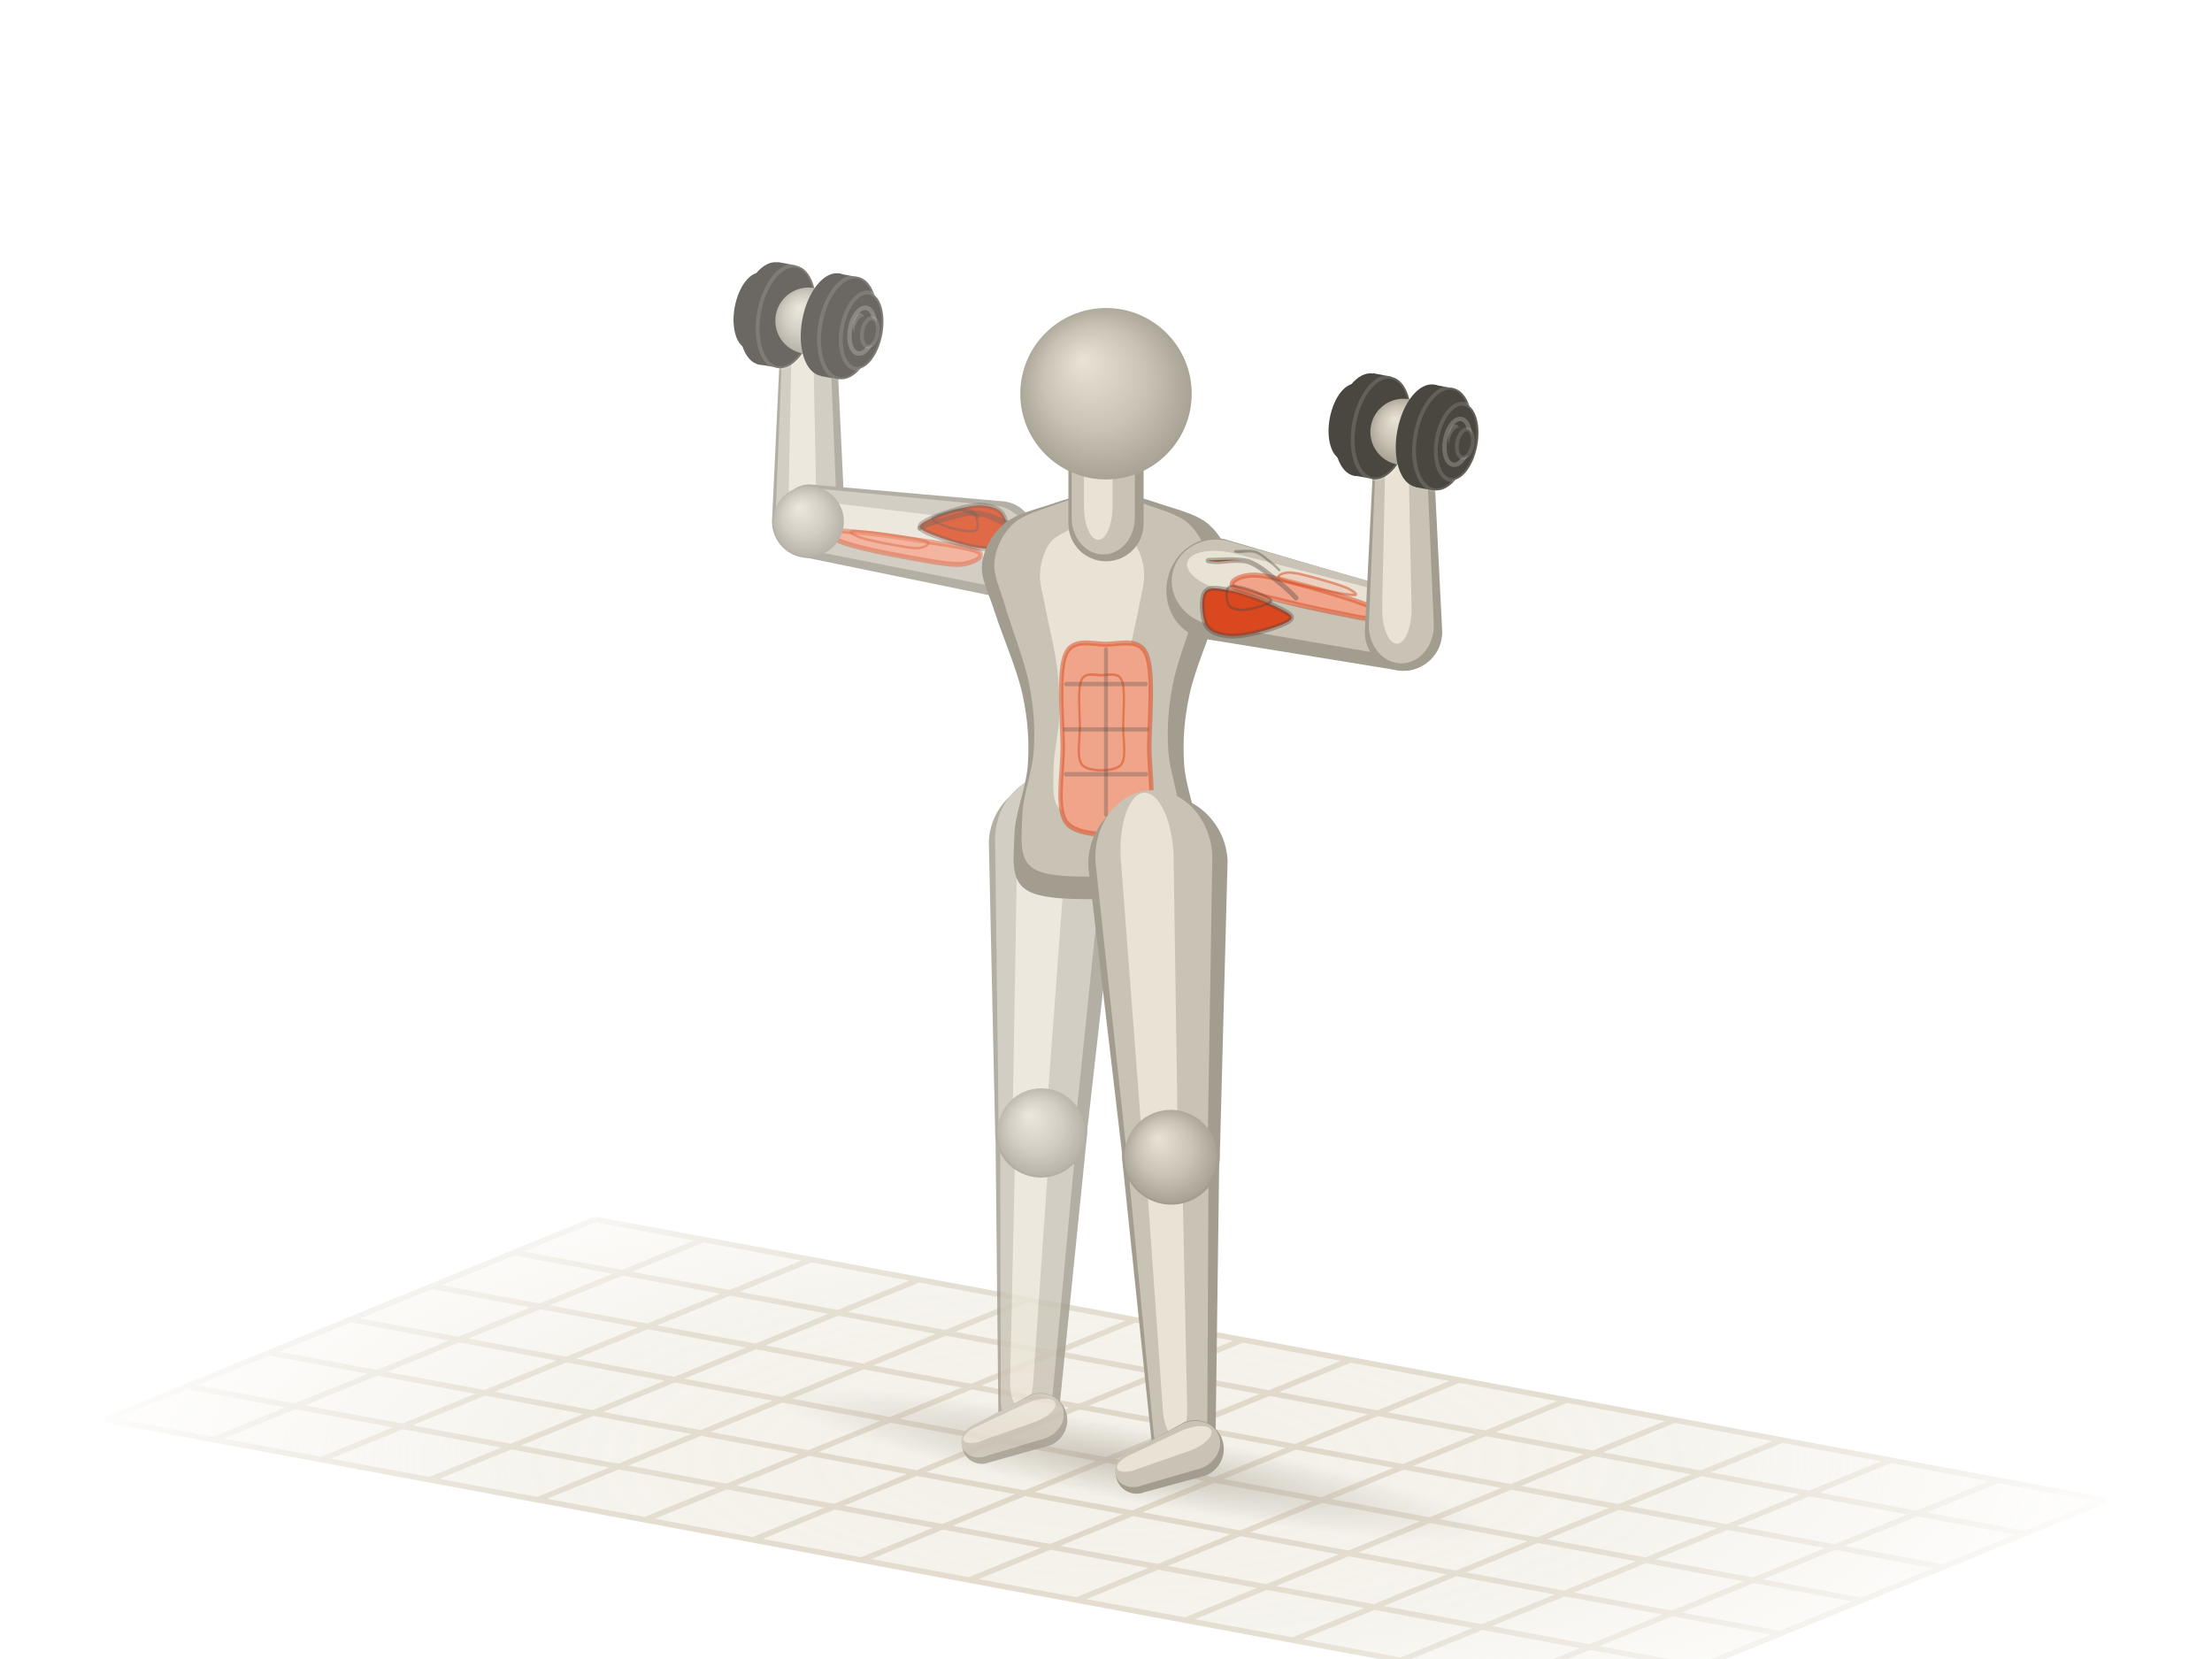
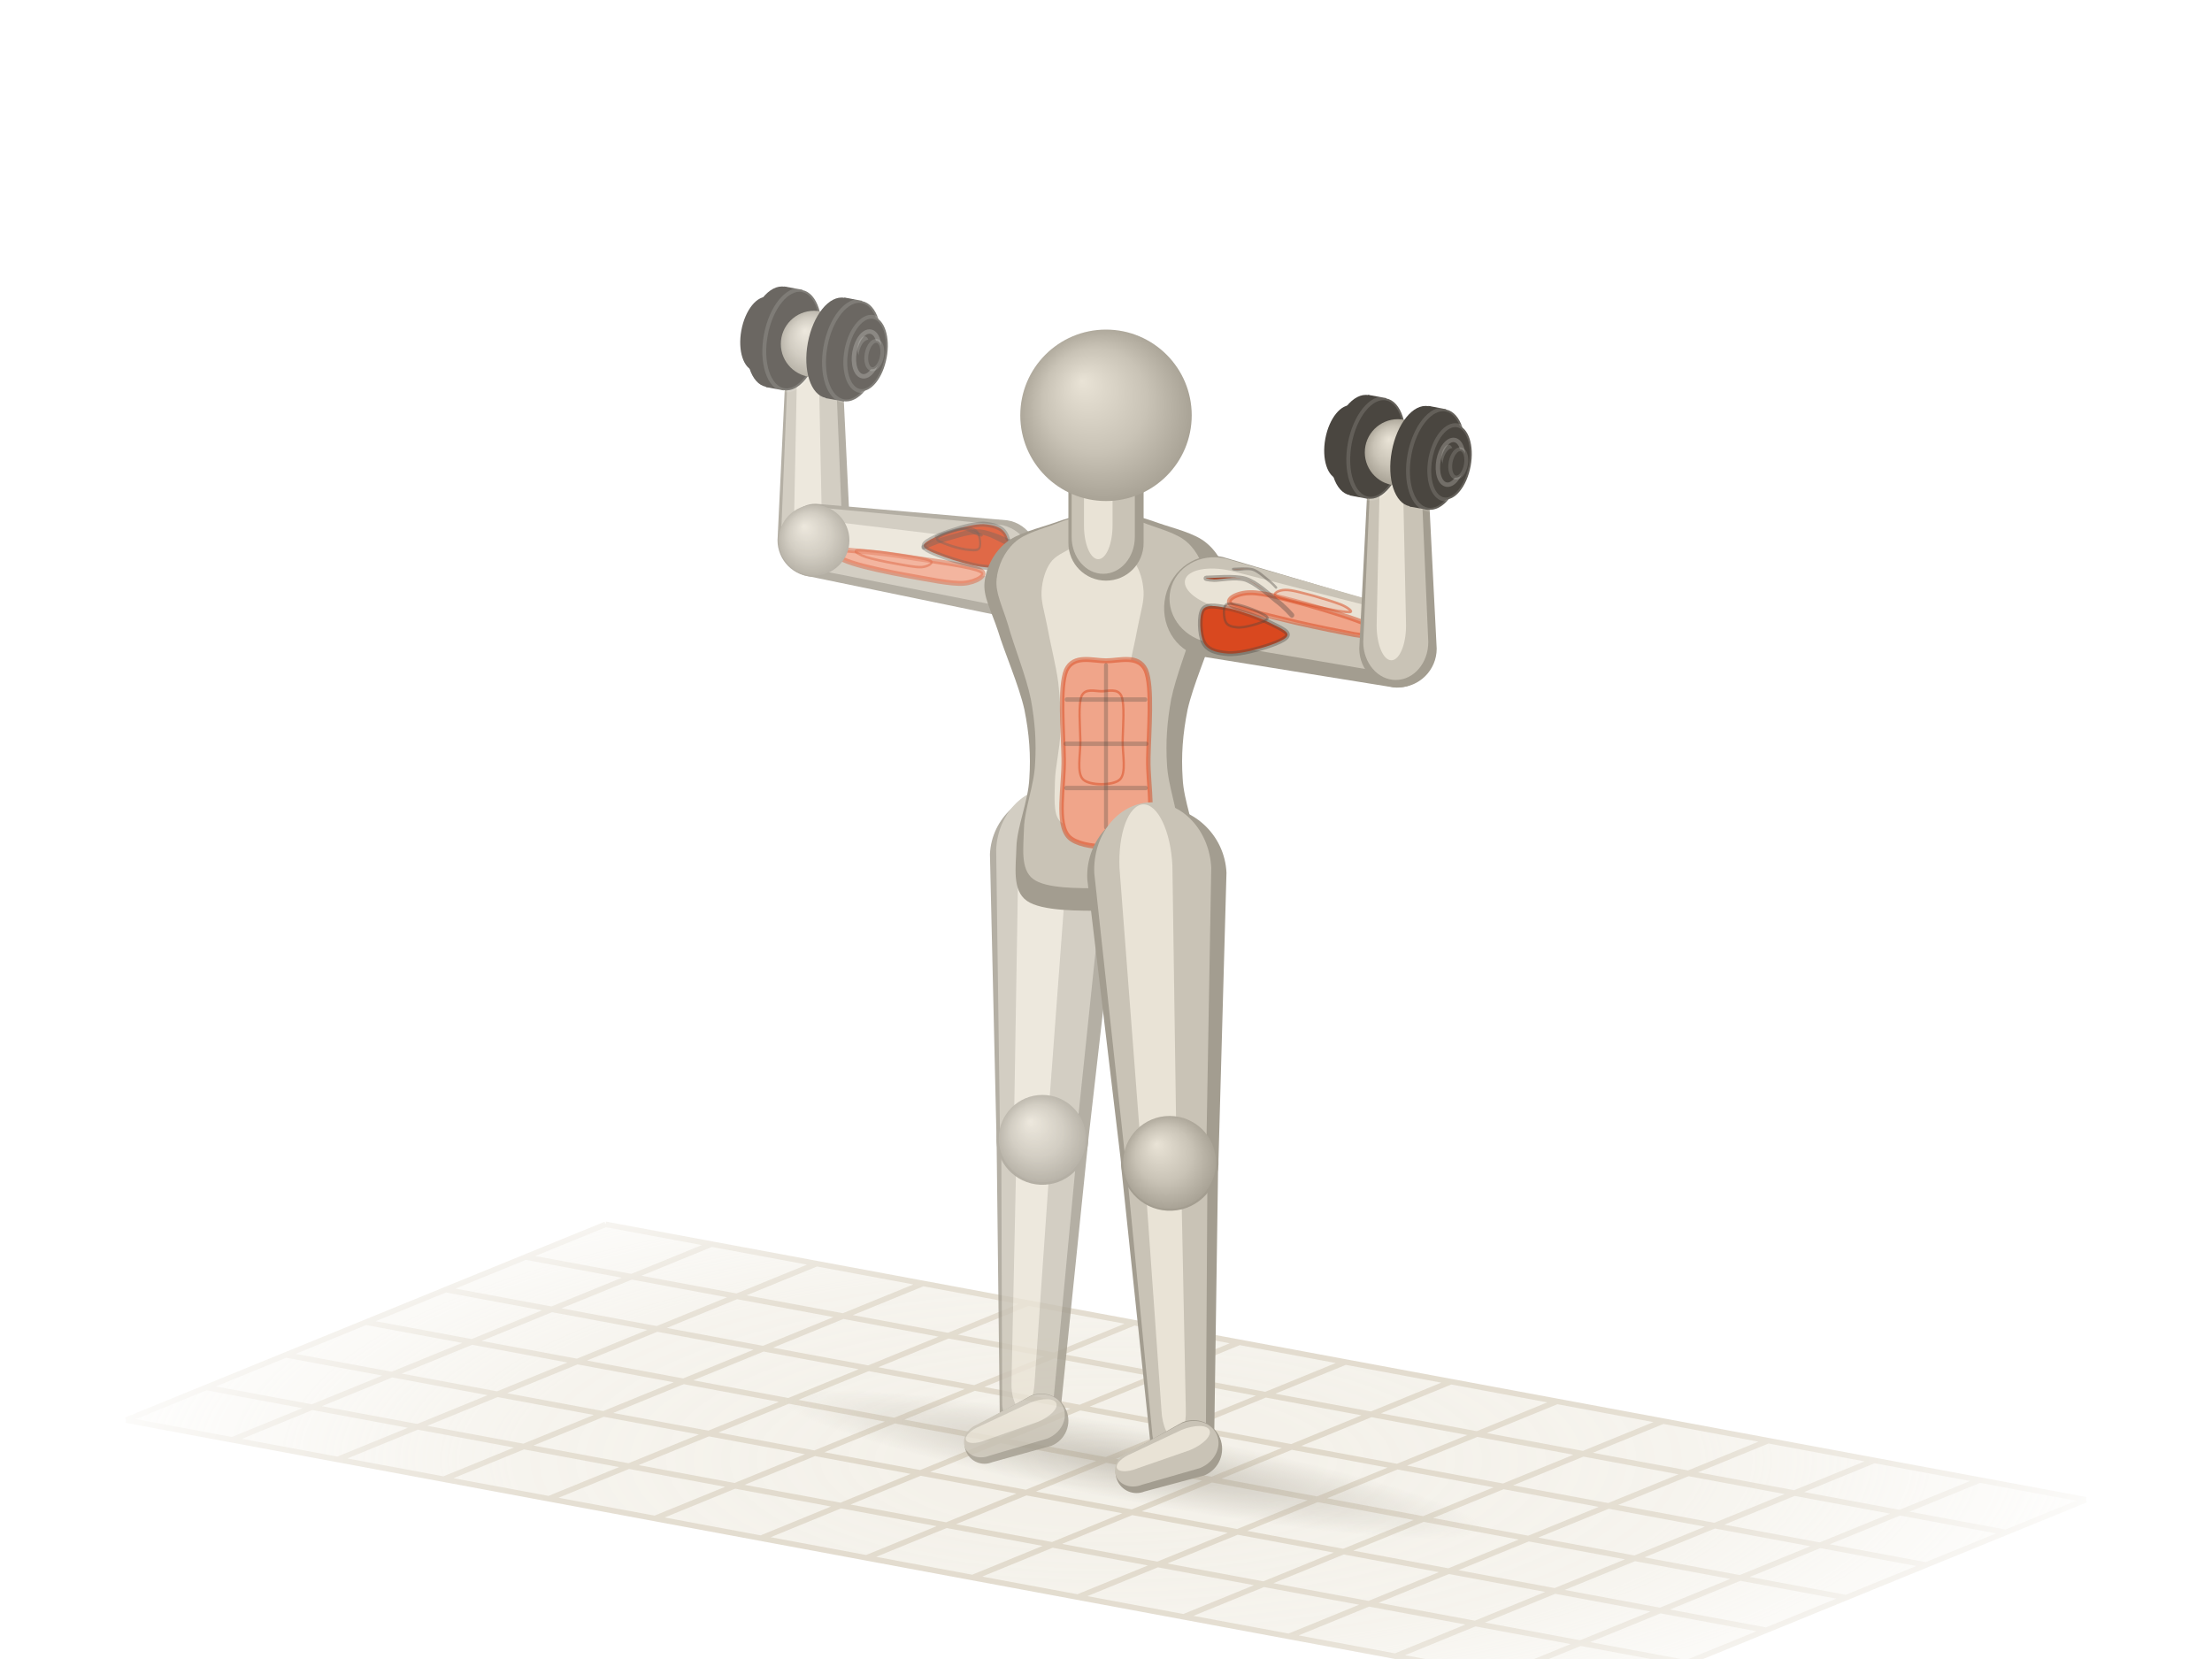
<svg xmlns="http://www.w3.org/2000/svg" viewBox="0 0 400 300">
  <defs>
    <radialGradient id="ak-sph" cx=".5" cy=".5" r=".55" fx=".36" fy=".3">
      <stop offset="0" stop-color="#e9e3d6" />
      <stop offset=".55" stop-color="#c9c3b6" />
      <stop offset="1" stop-color="#a39d90" />
    </radialGradient>
-     <path id="aks0" d="M-8.1 0C-8.1 5.4 -8.3 13.2 -6.3 16.2C-4.4 19.3 -0.2 18.5 3.6 18.4C7.4 18.3 12.1 16 16.3 15.7C20.5 15.4 24.4 15.7 29 16.8C33.5 17.9 39.5 20.8 43.4 22.2C47.4 23.6 49.8 25.2 52.5 24.9C55.2 24.6 57.9 22.9 59.7 20.6C61.6 18.2 62.5 13.7 63.4 10.8C64.3 7.9 64.9 5.6 65.2 3.2C65.5 0.9 65.5 -0.9 65.2 -3.2C64.9 -5.6 64.3 -7.9 63.4 -10.8C62.5 -13.7 61.6 -18.2 59.7 -20.6C57.9 -22.9 55.2 -24.6 52.5 -24.9C49.8 -25.2 47.4 -23.6 43.4 -22.2C39.5 -20.8 33.5 -17.9 29 -16.8C24.4 -15.7 20.5 -15.4 16.3 -15.7C12.1 -16 7.4 -18.3 3.6 -18.4C-0.2 -18.5 -4.4 -19.3 -6.3 -16.2C-8.3 -13.2 -8.1 -5.4 -8.1 0Z" />
-     <path id="aks2" d="M0 8.6L41.4 6.6A6.6 6.6 0 0 0 41.4 -6.6L0 -8.6A8.6 8.6 0 0 0 0 8.6Z" />
-     <path id="aks6" d="M0 6.6L36.2 4.9A4.9 4.9 0 0 0 36.2 -4.9L0 -6.6A6.6 6.6 0 0 0 0 6.6Z" />
-     <path id="aks7" d="M0 11.8L52 8.3A8.3 8.3 0 0 0 52 -8.3L0 -11.8A11.8 11.8 0 0 0 0 11.8Z" />
-     <path id="aks8" d="M0 8.3L50.2 5.5A5.5 5.5 0 0 0 50.2 -5.5L0 -8.3A8.3 8.3 0 0 0 0 8.3Z" />
-     <path id="aks9" d="M0 4.9L11.4 3.6A3.6 3.6 0 0 0 11.4 -3.6L0 -4.9A4.9 4.9 0 0 0 0 4.9Z" />
-     <path id="aks10" d="M0 9.2L38 7A7 7 0 0 0 38 -7L0 -9.2A9.2 9.2 0 0 0 0 9.2Z" />
-     <path id="aks14" d="M0 7L36.2 5.2A5.2 5.2 0 0 0 36.2 -5.2L0 -7A7 7 0 0 0 0 7Z" />
-     <path id="aks15" d="M0 12.6L52.9 8.8A8.8 8.8 0 0 0 52.9 -8.8L0 -12.6A12.6 12.6 0 0 0 0 12.6Z" />
-     <path id="aks16" d="M0 8.8L51.1 5.8A5.8 5.8 0 0 0 51.1 -5.8L0 -8.8A8.8 8.8 0 0 0 0 8.8Z" />
-     <path id="aks17" d="M0 5.2L11.4 3.8A3.8 3.8 0 0 0 11.4 -3.8L0 -5.2A5.2 5.2 0 0 0 0 5.2Z" />
-     <path id="aks18" d="M0 6.8L10.9 6.8A6.8 6.8 0 0 0 10.9 -6.8L0 -6.8A6.8 6.8 0 0 0 0 6.8Z" />
+     <path id="aks0" d="M-8 0C-8 5.3 -8.1 12.9 -6.2 15.9C-4.3 18.9 -0.1 18.1 3.5 18C7.2 17.9 11.8 15.6 16 15.4C20.1 15.1 23.9 15.4 28.4 16.4C32.8 17.5 38.7 20.4 42.6 21.7C46.4 23.1 48.8 24.7 51.4 24.4C54.1 24.1 56.8 22.5 58.5 20.2C60.3 17.9 61.2 13.4 62.1 10.6C63 7.8 63.6 5.5 63.9 3.2C64.1 0.9 64.1 -0.9 63.9 -3.2C63.6 -5.5 63 -7.8 62.1 -10.6C61.2 -13.4 60.3 -17.9 58.5 -20.2C56.8 -22.5 54.1 -24.1 51.4 -24.4C48.8 -24.7 46.4 -23.1 42.6 -21.7C38.7 -20.4 32.8 -17.5 28.4 -16.4C23.9 -15.4 20.1 -15.1 16 -15.4C11.8 -15.6 7.2 -17.9 3.5 -18C-0.1 -18.1 -4.3 -18.9 -6.2 -15.9C-8.1 -12.9 -8 -5.3 -8 0Z" />
+     <path id="aks2" d="M0 8.6L40.6 6.6A6.6 6.6 0 0 0 40.6 -6.6L0 -8.6A8.6 8.6 0 0 0 0 8.6Z" />
+     <path id="aks6" d="M0 6.6L35.5 4.9A4.9 4.9 0 0 0 35.5 -4.9L0 -6.6A6.6 6.6 0 0 0 0 6.6Z" />
+     <path id="aks7" d="M0 11.8L51 8.3A8.3 8.3 0 0 0 51 -8.3L0 -11.8A11.8 11.8 0 0 0 0 11.8Z" />
+     <path id="aks8" d="M0 8.3L49.2 5.5A5.5 5.5 0 0 0 49.2 -5.5L0 -8.3A8.3 8.3 0 0 0 0 8.3Z" />
+     <path id="aks9" d="M0 4.9L11.1 3.6A3.6 3.6 0 0 0 11.1 -3.6L0 -4.9A4.9 4.9 0 0 0 0 4.9Z" />
+     <path id="aks10" d="M0 9.2L37.2 7A7 7 0 0 0 37.2 -7L0 -9.2A9.2 9.2 0 0 0 0 9.2Z" />
+     <path id="aks14" d="M0 7L35.5 5.2A5.2 5.2 0 0 0 35.5 -5.2L0 -7A7 7 0 0 0 0 7Z" />
+     <path id="aks15" d="M0 12.6L51.8 8.8A8.8 8.8 0 0 0 51.8 -8.8L0 -12.6A12.6 12.6 0 0 0 0 12.6Z" />
+     <path id="aks16" d="M0 8.8L50.1 5.8A5.8 5.8 0 0 0 50.1 -5.8L0 -8.8A8.8 8.8 0 0 0 0 8.8Z" />
+     <path id="aks17" d="M0 5.2L11.1 3.8A3.8 3.8 0 0 0 11.1 -3.8L0 -5.2A5.2 5.2 0 0 0 0 5.2Z" />
+     <path id="aks18" d="M0 6.8L10.6 6.8A6.8 6.8 0 0 0 10.6 -6.8L0 -6.8A6.8 6.8 0 0 0 0 6.8Z" />
    <g id="akdb19">
-       <ellipse cx="-11.1" cy="-2.1" rx="2.6" ry="1.4" transform="rotate(-79.5 -11.1 -2.1)" fill="#4a4640" />
-       <path d="M-10.6 -4.7L-9.2 -4.4L-10.2 0.8L-11.6 0.5Z" fill="#4a4640" />
-       <ellipse cx="-9.7" cy="-1.8" rx="2.6" ry="1.4" transform="rotate(-79.5 -9.7 -1.8)" fill="#4a4640" stroke="#fffdf8" stroke-opacity=".14" stroke-width=".7" />
-       <ellipse cx="-9.7" cy="-1.8" rx="7" ry="3.7" transform="rotate(-79.5 -9.7 -1.8)" fill="#4a4640" />
-       <path d="M-8.4 -8.7L-5.9 -8.2L-8.5 5.5L-11 5.1Z" fill="#4a4640" />
-       <ellipse cx="-7.2" cy="-1.3" rx="7" ry="3.7" transform="rotate(-79.5 -7.2 -1.3)" fill="#4a4640" stroke="#fffdf8" stroke-opacity=".14" stroke-width=".7" />
-       <ellipse cx="-7.2" cy="-1.3" rx="4.2" ry="2.2" transform="rotate(-79.5 -7.2 -1.3)" fill="none" stroke="#fffdf8" stroke-opacity=".22" stroke-width=".8" />
-       <ellipse cx="-7.8" cy="-2.6" rx="2" ry="1" transform="rotate(-79.5 -7.8 -2.6)" fill="#fffdf8" fill-opacity=".16" />
-       <ellipse cx="-7.2" cy="-1.3" rx="9.4" ry="5.1" transform="rotate(-79.5 -7.2 -1.3)" fill="#4a4640" />
-       <path d="M-5.5 -10.6L-2.2 -10L-5.6 8.5L-8.9 7.9Z" fill="#4a4640" />
-       <ellipse cx="-3.9" cy="-0.7" rx="9.4" ry="5.1" transform="rotate(-79.5 -3.9 -0.7)" fill="#4a4640" stroke="#fffdf8" stroke-opacity=".14" stroke-width=".7" />
-       <path d="M-5.1 1.3L4.3 3A2.2 2.2 0 0 0 5.1 -1.3L-4.3 -3A2.2 2.2 0 0 0 -5.1 1.3Z" fill="#4a4640" />
-       <path d="M-5.2 -0.8L4.2 0.9A0.8 0.8 0 0 0 4.5 -0.6L-4.9 -2.3A0.8 0.8 0 0 0 -5.2 -0.8Z" fill="#fffdf8" fill-opacity=".22" />
+       <ellipse cx="-10.9" cy="-2" rx="2.6" ry="1.4" transform="rotate(-79.5 -10.9 -2)" fill="#4a4640" />
+       <path d="M-10.4 -4.6L-9 -4.3L-10 0.8L-11.3 0.5Z" fill="#4a4640" />
+       <ellipse cx="-9.5" cy="-1.8" rx="2.6" ry="1.4" transform="rotate(-79.5 -9.5 -1.8)" fill="#4a4640" stroke="#fffdf8" stroke-opacity=".14" stroke-width=".7" />
+       <ellipse cx="-9.5" cy="-1.8" rx="6.8" ry="3.7" transform="rotate(-79.5 -9.5 -1.8)" fill="#4a4640" />
+       <path d="M-8.2 -8.5L-5.8 -8L-8.3 5.4L-10.7 4.9Z" fill="#4a4640" />
+       <ellipse cx="-7" cy="-1.3" rx="6.8" ry="3.7" transform="rotate(-79.5 -7 -1.3)" fill="#4a4640" stroke="#fffdf8" stroke-opacity=".14" stroke-width=".7" />
+       <ellipse cx="-7" cy="-1.3" rx="4.1" ry="2.2" transform="rotate(-79.5 -7 -1.3)" fill="none" stroke="#fffdf8" stroke-opacity=".22" stroke-width=".8" />
+       <ellipse cx="-7.7" cy="-2.5" rx="1.9" ry="1" transform="rotate(-79.5 -7.7 -2.5)" fill="#fffdf8" fill-opacity=".16" />
+       <ellipse cx="-7" cy="-1.3" rx="9.2" ry="5" transform="rotate(-79.5 -7 -1.3)" fill="#4a4640" />
+       <path d="M-5.4 -10.4L-2.1 -9.8L-5.5 8.4L-8.7 7.8Z" fill="#4a4640" />
+       <ellipse cx="-3.8" cy="-0.7" rx="9.2" ry="5" transform="rotate(-79.5 -3.8 -0.7)" fill="#4a4640" stroke="#fffdf8" stroke-opacity=".14" stroke-width=".7" />
+       <path d="M-5 1.3L4.2 3A2.2 2.2 0 0 0 5 -1.3L-4.2 -3A2.2 2.2 0 0 0 -5 1.3Z" fill="#4a4640" />
+       <path d="M-5.1 -0.8L4.1 0.9A0.8 0.8 0 0 0 4.4 -0.6L-4.8 -2.3A0.8 0.8 0 0 0 -5.1 -0.8Z" fill="#fffdf8" fill-opacity=".22" />
    </g>
    <g id="akdb20">
-       <ellipse cx="3.9" cy="0.7" rx="9.4" ry="5.1" transform="rotate(-79.5 3.9 0.7)" fill="#4a4640" />
-       <path d="M5.6 -8.5L8.9 -7.9L5.5 10.6L2.2 10Z" fill="#4a4640" />
-       <ellipse cx="7.2" cy="1.3" rx="9.4" ry="5.1" transform="rotate(-79.5 7.2 1.3)" fill="#4a4640" stroke="#fffdf8" stroke-opacity=".14" stroke-width=".7" />
-       <ellipse cx="7.2" cy="1.3" rx="7" ry="3.7" transform="rotate(-79.5 7.2 1.3)" fill="#4a4640" />
-       <path d="M8.5 -5.5L11 -5.1L8.4 8.7L5.9 8.2Z" fill="#4a4640" />
-       <ellipse cx="9.7" cy="1.8" rx="7" ry="3.7" transform="rotate(-79.5 9.7 1.8)" fill="#4a4640" stroke="#fffdf8" stroke-opacity=".14" stroke-width=".7" />
-       <ellipse cx="9.7" cy="1.8" rx="4.2" ry="2.2" transform="rotate(-79.5 9.7 1.8)" fill="none" stroke="#fffdf8" stroke-opacity=".22" stroke-width=".8" />
-       <ellipse cx="9.1" cy="0.6" rx="2" ry="1" transform="rotate(-79.5 9.1 0.6)" fill="#fffdf8" fill-opacity=".16" />
-       <ellipse cx="9.7" cy="1.8" rx="2.6" ry="1.4" transform="rotate(-79.5 9.7 1.8)" fill="#4a4640" />
-       <path d="M10.2 -0.8L11.6 -0.5L10.6 4.7L9.2 4.4Z" fill="#4a4640" />
-       <ellipse cx="11.1" cy="2.1" rx="2.6" ry="1.4" transform="rotate(-79.5 11.1 2.1)" fill="#4a4640" stroke="#fffdf8" stroke-opacity=".14" stroke-width=".7" />
+       <ellipse cx="3.8" cy="0.7" rx="9.2" ry="5" transform="rotate(-79.5 3.8 0.7)" fill="#4a4640" />
+       <path d="M5.5 -8.4L8.7 -7.8L5.4 10.4L2.1 9.8Z" fill="#4a4640" />
+       <ellipse cx="7" cy="1.3" rx="9.2" ry="5" transform="rotate(-79.5 7 1.3)" fill="#4a4640" stroke="#fffdf8" stroke-opacity=".14" stroke-width=".7" />
+       <ellipse cx="7" cy="1.3" rx="6.8" ry="3.7" transform="rotate(-79.5 7 1.3)" fill="#4a4640" />
+       <path d="M8.3 -5.4L10.7 -4.9L8.2 8.5L5.8 8Z" fill="#4a4640" />
+       <ellipse cx="9.5" cy="1.8" rx="6.8" ry="3.7" transform="rotate(-79.5 9.5 1.8)" fill="#4a4640" stroke="#fffdf8" stroke-opacity=".14" stroke-width=".7" />
+       <ellipse cx="9.5" cy="1.8" rx="4.1" ry="2.2" transform="rotate(-79.5 9.5 1.8)" fill="none" stroke="#fffdf8" stroke-opacity=".22" stroke-width=".8" />
+       <ellipse cx="8.9" cy="0.5" rx="1.9" ry="1" transform="rotate(-79.5 8.9 0.5)" fill="#fffdf8" fill-opacity=".16" />
+       <ellipse cx="9.5" cy="1.8" rx="2.6" ry="1.4" transform="rotate(-79.5 9.5 1.8)" fill="#4a4640" />
+       <path d="M10 -0.8L11.3 -0.5L10.4 4.6L9 4.3Z" fill="#4a4640" />
+       <ellipse cx="10.9" cy="2" rx="2.6" ry="1.4" transform="rotate(-79.5 10.9 2)" fill="#4a4640" stroke="#fffdf8" stroke-opacity=".14" stroke-width=".7" />
    </g>
    <radialGradient id="ak-fade" gradientUnits="userSpaceOnUse" cx="200" cy="264" r="190" gradientTransform="translate(200 264) scale(1 .32) translate(-200 -264)">
      <stop offset="0" stop-color="#fff" />
      <stop offset=".55" stop-color="#fff" stop-opacity=".75" />
      <stop offset="1" stop-color="#fff" stop-opacity="0" />
    </radialGradient>
    <mask id="ak-gm" maskUnits="userSpaceOnUse" x="0" y="0" width="400" height="300">
      <rect width="400" height="300" fill="url(#ak-fade)" />
    </mask>
    <radialGradient id="ak-shd">
      <stop offset="0" stop-color="#a39d90" stop-opacity=".5" />
      <stop offset=".55" stop-color="#a39d90" stop-opacity=".22" />
      <stop offset="1" stop-color="#a39d90" stop-opacity="0" />
    </radialGradient>
  </defs>
  <g mask="url(#ak-gm)">
-     <path d="M107.6 220.5L380.9 271.3L292.4 307.5L19.1 256.7Z" fill="#efeadf" fill-opacity=".7" />
-     <path d="M107.6 220.5L19.1 256.7M127.1 224.2L38.7 260.3M146.6 227.8L58.2 263.9M166.2 231.4L77.7 267.6M185.7 235L97.2 271.2M205.2 238.7L116.7 274.8M224.7 242.3L136.3 278.4M244.2 245.9L155.8 282.1M263.7 249.6L175.3 285.7M283.3 253.2L194.8 289.3M302.8 256.8L214.3 293M322.3 260.4L233.8 296.6M341.8 264.1L253.4 300.2M361.3 267.7L272.9 303.8M380.9 271.3L292.4 307.5M107.6 220.5L380.9 271.3M92.9 226.5L366.1 277.3M78.1 232.6L351.4 283.4M63.4 238.6L336.6 289.4M48.6 244.6L321.9 295.4M33.9 250.7L307.1 301.5M19.1 256.7L292.4 307.5" fill="none" stroke="#ddd5c5" stroke-width="1" />
+     <path d="M109.5 221.4L377.2 271.2L290.5 306.6L22.8 256.8Z" fill="#efeadf" fill-opacity=".7" />
+     <path d="M109.5 221.4L22.8 256.8M128.6 225L41.9 260.4M147.7 228.5L61.1 263.9M166.9 232.1L80.2 267.5M186 235.6L99.3 271M205.1 239.2L118.4 274.6M224.2 242.7L137.5 278.2M243.3 246.3L156.7 281.7M262.5 249.8L175.8 285.3M281.6 253.4L194.9 288.8M300.7 257L214 292.4M319.8 260.5L233.1 295.9M338.9 264.1L252.3 299.5M358.1 267.6L271.4 303M377.2 271.2L290.5 306.6M109.5 221.4L377.2 271.2M95 227.3L362.7 277.1M80.6 233.2L348.3 283M66.2 239.1L333.8 288.9M51.7 245L319.4 294.8M37.3 250.9L305 300.7M22.8 256.8L290.5 306.6" fill="none" stroke="#ddd5c5" stroke-width="1" />
  </g>
  <g transform="rotate(10.5)">
-     <ellipse fill="url(#ak-shd)" cx="249.7" cy="223" rx="65.9" ry="6.9">
-       <animate attributeName="rx" values="65.9;65.9;65.6;63.8;58.9;51.6;44.8;40.7;39.4;40.7;44.8;51.6;58.9;63.8;65.6;65.9;65.9" dur="2.8s" repeatCount="indefinite" />
+     <ellipse fill="url(#ak-shd)" cx="249.6" cy="223" rx="64.5" ry="6.8">
+       <animate attributeName="rx" values="64.5;64.6;64.3;62.5;57.7;50.5;43.9;39.9;38.6;39.9;43.9;50.5;57.7;62.5;64.3;64.6;64.5" dur="2.8s" repeatCount="indefinite" />
    </ellipse>
  </g>
  <g opacity=".82">
-     <g transform="translate(146.2 94.3) rotate(-90)">
-       <animateTransform attributeName="transform" type="translate" values="146.2 94.3;146.1 92.7;146.4 87.8;148.2 79.6;153 70.2;160.2 63.3;166.9 60.2;170.9 59.2;172.2 59.1;170.9 59.2;166.9 60.2;160.2 63.3;153 70.2;148.2 79.6;146.4 87.8;146.1 92.7;146.2 94.3" dur="2.8s" repeatCount="indefinite" />
+     <g transform="translate(147.2 97.7) rotate(-90)">
+       <animateTransform attributeName="transform" type="translate" values="147.2 97.7;147.2 96.2;147.5 91.4;149.3 83.3;154 74.1;161 67.4;167.5 64.3;171.5 63.4;172.7 63.2;171.5 63.4;167.5 64.3;161 67.4;154 74.1;149.3 83.3;147.5 91.4;147.2 96.2;147.2 97.7" dur="2.8s" repeatCount="indefinite" />
      <animateTransform attributeName="transform" type="rotate" values="-90;-90;-90;-90;-90;-90;-90;-90;-90;-90;-90;-90;-90;-90;-90;-90;-90" additive="sum" dur="2.8s" repeatCount="indefinite" />
      <use href="#aks6" fill="#a39d90" />
      <use href="#aks6" fill="#c9c3b6" transform="matrix(0.98 0 0 0.84 1.2 -0.4)" />
-       <use href="#aks6" fill="#e9e3d6" transform="matrix(0.9 0 0 0.38 4.1 -1.1)" />
+       <use href="#aks6" fill="#e9e3d6" transform="matrix(0.9 0 0 0.38 4 -1.1)" />
    </g>
-     <g transform="translate(146.2 58)">
-       <animateTransform attributeName="transform" type="translate" values="146.2 58;146.1 56.5;146.4 51.6;148.2 43.3;153 34;160.2 27.1;166.9 23.9;170.9 23;172.2 22.8;170.9 23;166.9 23.9;160.2 27.1;153 34;148.2 43.3;146.4 51.6;146.1 56.5;146.2 58" dur="2.8s" repeatCount="indefinite" />
+     <g transform="translate(147.2 62.2)">
+       <animateTransform attributeName="transform" type="translate" values="147.2 62.2;147.2 60.7;147.5 55.9;149.3 47.8;154 38.6;161 31.9;167.5 28.8;171.5 27.9;172.7 27.7;171.5 27.9;167.5 28.8;161 31.9;154 38.6;149.3 47.8;147.5 55.9;147.2 60.7;147.2 62.2" dur="2.8s" repeatCount="indefinite" />
      <use href="#akdb19" />
      <circle r="6" fill="url(#ak-sph)" />
      <use href="#akdb20" />
    </g>
-     <g transform="translate(180.5 99.2) rotate(-171.7) scale(0.84 1)">
-       <animateTransform attributeName="transform" type="translate" values="180.5 99.2;180.5 99.2;180.5 99.2;180.5 99.2;180.5 99.2;180.5 99.2;180.5 99.2;180.5 99.2;180.5 99.2;180.5 99.2;180.5 99.2;180.5 99.2;180.5 99.2;180.5 99.2;180.5 99.2;180.5 99.2;180.5 99.2" dur="2.8s" repeatCount="indefinite" />
+     <g transform="translate(180.9 102.6) rotate(-171.7) scale(0.84 1)">
+       <animateTransform attributeName="transform" type="translate" values="180.9 102.6;180.9 102.6;180.9 102.6;180.9 102.6;180.9 102.6;180.9 102.6;180.9 102.6;180.9 102.6;180.9 102.6;180.9 102.6;180.9 102.6;180.9 102.6;180.9 102.6;180.9 102.6;180.9 102.6;180.9 102.6;180.9 102.6" dur="2.8s" repeatCount="indefinite" />
      <animateTransform attributeName="transform" type="rotate" values="-171.7;-169.3;-161.4;-148.6;-133.3;-119.4;-109.2;-103.4;-101.7;-103.4;-109.2;-119.4;-133.3;-148.6;-161.4;-169.3;-171.7" additive="sum" dur="2.8s" repeatCount="indefinite" />
      <animateTransform attributeName="transform" type="scale" values="0.84 1;0.84 1;0.87 1;0.91 1;0.97 1;1 1;1 1;0.99 1;0.99 1;0.99 1;1 1;1 1;0.97 1;0.91 1;0.87 1;0.84 1;0.84 1" additive="sum" dur="2.8s" repeatCount="indefinite" />
      <use href="#aks2" fill="#a39d90" />
-       <use href="#aks2" fill="#c9c3b6" transform="matrix(0.98 0 0 0.84 1.6 0.4)" />
+       <use href="#aks2" fill="#c9c3b6" transform="matrix(0.98 0 0 0.84 1.5 0.4)" />
      <use href="#aks2" fill="#e9e3d6" transform="matrix(0.9 0 0 0.38 5.2 1.2)" />
-       <path id="akm3" d="M4.1 -1.1C2.3 -1.6 4.8 -3.3 7.5 -3.8C10.1 -4.3 15.7 -4 19.9 -3.9C24 -3.8 29.4 -3.5 32.3 -3.1C35.2 -2.7 37.4 -1.9 37.3 -1.5C37.1 -1.1 34.6 -0.9 31.5 -0.8C28.4 -0.6 23.2 -0.5 18.6 -0.6C14.1 -0.6 6 -0.5 4.1 -1.1Z" fill="#f0a58a" stroke="#d9481f" stroke-opacity=".5" stroke-width=".9" stroke-linejoin="round" />
-       <use href="#akm3" fill="#fffdf8" fill-opacity=".3" stroke="none" transform="matrix(0.5 0 0 0.5 13.3 -0.1)" />
-       <path id="akm4" d="M-1.7 0.7C-2.3 1.8 -1.1 5.2 0 6.2C1.1 7.3 3 7.4 5 7.3C6.9 7.1 9.5 6.2 11.6 5.3C13.7 4.5 17.3 2.8 17.4 2C17.5 1.2 14.6 0.8 12.4 0.4C10.2 0 6.5 -0.4 4.1 -0.4C1.8 -0.3 -1 -0.4 -1.7 0.7Z" fill="#d9481f" stroke="#4a4640" stroke-opacity=".38" stroke-width=".9" stroke-linejoin="round" />
-       <use href="#akm4" fill="#fffdf8" fill-opacity=".3" stroke="none" transform="matrix(0.5 0 0 0.5 6 2.5)" />
-       <path id="akm5" d="M-2.1 4.6C-3.2 4.4 -2.1 4.4 -0.8 4.6C0.5 4.8 3.5 6 5.8 5.8C8.1 5.6 11.3 4.2 13.2 3.5C15.2 2.8 17.4 1.6 17.4 1.6C17.4 1.6 15.2 2.8 13.2 3.5C11.3 4.2 8.3 5.6 5.8 5.8C3.2 6 -1 4.8 -2.1 4.6Z" fill="#d9481f" stroke="#4a4640" stroke-opacity=".38" stroke-width=".9" stroke-linejoin="round" />
-       <use href="#akm5" fill="#fffdf8" fill-opacity=".3" stroke="none" transform="matrix(0.5 0 0 0.5 6.3 3)" />
+       <path id="akm3" d="M4.1 -1.1C2.2 -1.6 4.7 -3.3 7.3 -3.8C9.9 -4.3 15.4 -4 19.5 -3.9C23.5 -3.8 28.8 -3.5 31.6 -3.1C34.5 -2.7 36.6 -1.9 36.5 -1.5C36.4 -1.1 33.9 -0.9 30.8 -0.8C27.8 -0.6 22.7 -0.5 18.3 -0.6C13.8 -0.6 5.9 -0.5 4.1 -1.1Z" fill="#f0a58a" stroke="#d9481f" stroke-opacity=".5" stroke-width=".9" stroke-linejoin="round" />
+       <use href="#akm3" fill="#fffdf8" fill-opacity=".3" stroke="none" transform="matrix(0.5 0 0 0.5 13.1 -0.1)" />
+       <path id="akm4" d="M-1.6 0.7C-2.3 1.8 -1.1 5.2 0 6.2C1.1 7.3 3 7.4 4.9 7.3C6.8 7.1 9.3 6.2 11.4 5.3C13.4 4.5 16.9 2.8 17 2C17.2 1.2 14.3 0.8 12.2 0.4C10 0 6.4 -0.4 4.1 -0.4C1.8 -0.3 -0.9 -0.4 -1.6 0.7Z" fill="#d9481f" stroke="#4a4640" stroke-opacity=".38" stroke-width=".9" stroke-linejoin="round" />
+       <use href="#akm4" fill="#fffdf8" fill-opacity=".3" stroke="none" transform="matrix(0.5 0 0 0.5 5.9 2.5)" />
+       <path id="akm5" d="M-2 4.6C-3.1 4.4 -2.1 4.4 -0.8 4.6C0.5 4.8 3.4 6 5.7 5.8C8 5.6 11.1 4.2 13 3.5C14.9 2.8 17 1.6 17 1.6C17 1.6 14.9 2.8 13 3.5C11.1 4.2 8.2 5.6 5.7 5.8C3.2 6 -0.9 4.8 -2 4.6Z" fill="#d9481f" stroke="#4a4640" stroke-opacity=".38" stroke-width=".9" stroke-linejoin="round" />
+       <use href="#akm5" fill="#fffdf8" fill-opacity=".3" stroke="none" transform="matrix(0.5 0 0 0.5 6.2 3)" />
    </g>
-     <g transform="translate(146.2 94.3)">
-       <animateTransform attributeName="transform" type="translate" values="146.2 94.3;146.1 92.7;146.4 87.8;148.2 79.6;153 70.2;160.2 63.3;166.9 60.2;170.9 59.2;172.2 59.1;170.9 59.2;166.9 60.2;160.2 63.3;153 70.2;148.2 79.6;146.4 87.8;146.1 92.7;146.2 94.3" dur="2.8s" repeatCount="indefinite" />
+     <g transform="translate(147.2 97.7)">
+       <animateTransform attributeName="transform" type="translate" values="147.2 97.7;147.2 96.2;147.5 91.4;149.3 83.3;154 74.1;161 67.4;167.5 64.3;171.5 63.4;172.7 63.2;171.5 63.4;167.5 64.3;161 67.4;154 74.1;149.3 83.3;147.5 91.4;147.2 96.2;147.2 97.7" dur="2.8s" repeatCount="indefinite" />
      <circle r="6.4" fill="url(#ak-sph)" />
    </g>
-     <g transform="translate(188.3 204.7) rotate(92.6)">
+     <g transform="translate(188.5 205.9) rotate(92.6)">
      <use href="#aks8" fill="#a39d90" />
      <use href="#aks8" fill="#c9c3b6" transform="matrix(0.98 0 0 0.84 -0.5 0.5)" />
-       <use href="#aks8" fill="#e9e3d6" transform="matrix(0.9 0 0 0.38 -0.1 1.5)" />
+       <use href="#aks8" fill="#e9e3d6" transform="matrix(0.9 0 0 0.38 -0.2 1.5)" />
    </g>
-     <g transform="translate(188.1 256.8) rotate(157.8)">
+     <g transform="translate(188.3 256.9) rotate(157.8)">
      <use href="#aks9" fill="#a39d90" />
      <use href="#aks9" fill="#c9c3b6" transform="matrix(0.98 0 0 0.84 0.2 0.7)" />
      <use href="#aks9" fill="#e9e3d6" transform="matrix(0.9 0 0 0.38 0.7 1.9)" />
    </g>
-     <g transform="translate(190.6 152.7) rotate(92.6)">
+     <g transform="translate(190.8 155) rotate(92.6)">
      <use href="#aks7" fill="#a39d90" />
      <use href="#aks7" fill="#c9c3b6" transform="matrix(0.98 0 0 0.84 -0.9 0.8)" />
      <use href="#aks7" fill="#e9e3d6" transform="matrix(0.9 0 0 0.38 -1.3 2.2)" />
    </g>
-     <g transform="translate(188.3 204.7)">
+     <g transform="translate(188.5 205.9)">
      <circle r="7.9" fill="url(#ak-sph)" />
    </g>
  </g>
-   <g transform="translate(200 154.5) rotate(-90) scale(1 0.9)">
+   <g transform="translate(200 156.7) rotate(-90) scale(1 0.9)">
    <use href="#aks0" fill="#a39d90" />
    <use href="#aks0" fill="#c9c3b6" transform="matrix(0.94 0 0 0.86 3.6 -1)" />
-     <use href="#aks0" fill="#e9e3d6" transform="matrix(0.72 0 0 0.42 13.1 -2.8)" />
-     <path id="akm1" d="M5.4 -7.6C3 -4.9 3 4.9 5.4 7.6C7.8 10.3 14.8 8.6 19.9 8.7C25 8.8 33.2 9.6 36.2 8.1C39.2 6.7 38 2.7 38 0C38 -2.7 39.2 -6.7 36.2 -8.1C33.2 -9.6 25 -8.8 19.9 -8.7C14.8 -8.6 7.8 -10.3 5.4 -7.6Z" fill="#f0a58a" stroke="#d9481f" stroke-opacity=".5" stroke-width=".9" stroke-linejoin="round" />
-     <use href="#akm1" fill="#fffdf8" fill-opacity=".3" stroke="none" transform="matrix(0.5 0 0 0.5 13.4 -0.9)" />
-     <path d="M14.5 -8.1C14.5 -5.4 14.5 5.4 14.5 8.1" fill="none" stroke="#4a4640" stroke-opacity=".3" stroke-width=".8" stroke-linecap="round" />
-     <path d="M22.6 -8.2C22.6 -5.5 22.6 5.5 22.6 8.2" fill="none" stroke="#4a4640" stroke-opacity=".3" stroke-width=".8" stroke-linecap="round" />
-     <path d="M30.8 -8C30.8 -5.3 30.8 5.3 30.8 8" fill="none" stroke="#4a4640" stroke-opacity=".3" stroke-width=".8" stroke-linecap="round" />
-     <path d="M7.2 0C12.2 0 32.1 0 37.1 0" fill="none" stroke="#4a4640" stroke-opacity=".3" stroke-width=".8" stroke-linecap="round" />
+     <use href="#aks0" fill="#e9e3d6" transform="matrix(0.72 0 0 0.42 12.8 -2.7)" />
+     <path id="akm1" d="M5.3 -7.4C3 -4.8 3 4.8 5.3 7.4C7.7 10.1 14.5 8.4 19.5 8.5C24.5 8.6 32.5 9.4 35.5 8C38.4 6.5 37.2 2.7 37.2 0C37.2 -2.7 38.4 -6.5 35.5 -8C32.5 -9.4 24.5 -8.6 19.5 -8.5C14.5 -8.4 7.7 -10.1 5.3 -7.4Z" fill="#f0a58a" stroke="#d9481f" stroke-opacity=".5" stroke-width=".9" stroke-linejoin="round" />
+     <use href="#akm1" fill="#fffdf8" fill-opacity=".3" stroke="none" transform="matrix(0.5 0 0 0.5 13.1 -0.9)" />
+     <path d="M14.2 -8C14.2 -5.3 14.2 5.3 14.2 8" fill="none" stroke="#4a4640" stroke-opacity=".3" stroke-width=".8" stroke-linecap="round" />
+     <path d="M22.2 -8.1C22.2 -5.4 22.2 5.4 22.2 8.1" fill="none" stroke="#4a4640" stroke-opacity=".3" stroke-width=".8" stroke-linecap="round" />
+     <path d="M30.2 -7.9C30.2 -5.2 30.2 5.2 30.2 7.9" fill="none" stroke="#4a4640" stroke-opacity=".3" stroke-width=".8" stroke-linecap="round" />
+     <path d="M7.1 0C12 0 31.5 0 36.4 0" fill="none" stroke="#4a4640" stroke-opacity=".3" stroke-width=".8" stroke-linecap="round" />
  </g>
-   <g transform="translate(200 94.7) rotate(-90)">
+   <g transform="translate(200 98.2) rotate(-90)">
    <use href="#aks18" fill="#a39d90" />
    <use href="#aks18" fill="#c9c3b6" transform="matrix(0.98 0 0 0.84 1.1 -0.5)" />
    <use href="#aks18" fill="#e9e3d6" transform="matrix(0.9 0 0 0.38 3.2 -1.4)" />
  </g>
-   <g transform="translate(211.7 209.1) rotate(87.4)">
+   <g transform="translate(211.5 210.2) rotate(87.4)">
    <use href="#aks16" fill="#a39d90" />
    <use href="#aks16" fill="#c9c3b6" transform="matrix(0.98 0 0 0.84 -0.6 0.5)" />
    <use href="#aks16" fill="#e9e3d6" transform="matrix(0.9 0 0 0.38 -0.4 1.3)" />
  </g>
-   <g transform="translate(200 71.2)">
+   <g transform="translate(200 75.1)">
    <circle r="15.5" fill="url(#ak-sph)" />
  </g>
-   <g transform="translate(209.4 156.2) rotate(87.4)">
+   <g transform="translate(209.2 158.4) rotate(87.4)">
    <use href="#aks15" fill="#a39d90" />
    <use href="#aks15" fill="#c9c3b6" transform="matrix(0.98 0 0 0.84 -1 0.7)" />
-     <use href="#aks15" fill="#e9e3d6" transform="matrix(0.9 0 0 0.38 -1.6 1.9)" />
+     <use href="#aks15" fill="#e9e3d6" transform="matrix(0.9 0 0 0.38 -1.7 1.9)" />
  </g>
-   <g transform="translate(211.7 209.1)">
+   <g transform="translate(211.5 210.2)">
    <circle r="8.4" fill="url(#ak-sph)" />
  </g>
-   <g transform="translate(216.1 262) rotate(157.8)">
+   <g transform="translate(215.8 262) rotate(157.8)">
    <use href="#aks17" fill="#a39d90" />
    <use href="#aks17" fill="#c9c3b6" transform="matrix(0.98 0 0 0.84 0.2 0.7)" />
    <use href="#aks17" fill="#e9e3d6" transform="matrix(0.9 0 0 0.38 0.7 2)" />
  </g>
-   <g transform="translate(219.5 106.5) rotate(12.8) scale(0.93 1)">
-     <animateTransform attributeName="transform" type="translate" values="219.5 106.5;219.5 106.5;219.5 106.5;219.5 106.5;219.5 106.5;219.5 106.5;219.5 106.5;219.5 106.5;219.5 106.5;219.5 106.5;219.5 106.5;219.5 106.5;219.5 106.5;219.5 106.5;219.5 106.5;219.5 106.5;219.5 106.5" dur="2.8s" repeatCount="indefinite" />
+   <g transform="translate(219.1 109.7) rotate(12.8) scale(0.93 1)">
+     <animateTransform attributeName="transform" type="translate" values="219.1 109.7;219.1 109.7;219.1 109.7;219.1 109.7;219.1 109.7;219.1 109.7;219.1 109.7;219.1 109.7;219.1 109.7;219.1 109.7;219.1 109.7;219.1 109.7;219.1 109.7;219.1 109.7;219.1 109.7;219.1 109.7;219.1 109.7" dur="2.8s" repeatCount="indefinite" />
    <animateTransform attributeName="transform" type="rotate" values="12.8;10.3;2.1;-13.4;-34.5;-54.5;-68.2;-75.3;-77.4;-75.3;-68.2;-54.5;-34.5;-13.4;2.1;10.3;12.8" additive="sum" dur="2.8s" repeatCount="indefinite" />
    <animateTransform attributeName="transform" type="scale" values="0.93 1;0.92 1;0.9 1;0.87 1;0.88 1;0.92 1;0.96 1;0.99 1;1 1;0.99 1;0.96 1;0.92 1;0.88 1;0.87 1;0.9 1;0.92 1;0.93 1" additive="sum" dur="2.8s" repeatCount="indefinite" />
    <use href="#aks10" fill="#a39d90" />
    <use href="#aks10" fill="#c9c3b6" transform="matrix(0.98 0 0 0.84 0.5 -1.3)" />
    <use href="#aks10" fill="#e9e3d6" transform="matrix(0.9 0 0 0.38 2.1 -3.6)" />
-     <path id="akm11" d="M3.8 -1.1C2.1 -1.7 4.4 -3.5 6.8 -4C9.3 -4.6 14.4 -4.3 18.2 -4.2C22.1 -4 27 -3.7 29.7 -3.3C32.3 -2.9 34.3 -2 34.2 -1.6C34.1 -1.2 31.7 -1 28.9 -0.8C26 -0.7 21.3 -0.6 17.1 -0.6C12.9 -0.7 5.5 -0.6 3.8 -1.1Z" fill="#f0a58a" stroke="#d9481f" stroke-opacity=".5" stroke-width=".9" stroke-linejoin="round" />
-     <use href="#akm11" fill="#fffdf8" fill-opacity=".3" stroke="none" transform="matrix(0.5 0 0 0.5 10.1 -3.9)" />
-     <path id="akm12" d="M-1.5 0.8C-2.2 2 -1 5.5 0 6.6C1 7.8 2.8 7.9 4.6 7.7C6.3 7.6 8.7 6.6 10.6 5.7C12.5 4.8 15.8 3 16 2.1C16.1 1.2 13.4 0.9 11.4 0.4C9.4 0 6 -0.4 3.8 -0.4C1.6 -0.3 -0.9 -0.4 -1.5 0.8Z" fill="#d9481f" stroke="#4a4640" stroke-opacity=".38" stroke-width=".9" stroke-linejoin="round" />
-     <use href="#akm12" fill="#fffdf8" fill-opacity=".3" stroke="none" transform="matrix(0.5 0 0 0.5 3.4 -1.2)" />
-     <path id="akm13" d="M-1.9 -4.9C-2.9 -4.7 -2 -4.7 -0.8 -4.9C0.4 -5.1 3.2 -6.3 5.3 -6.2C7.5 -6 10.4 -4.5 12.2 -3.7C13.9 -3 16 -1.7 16 -1.7C16 -1.7 13.9 -3 12.2 -3.7C10.4 -4.5 7.7 -6 5.3 -6.2C3 -6.3 -0.9 -5.1 -1.9 -4.9Z" fill="#d9481f" stroke="#4a4640" stroke-opacity=".38" stroke-width=".9" stroke-linejoin="round" />
+     <path id="akm11" d="M3.7 -1.1C2 -1.7 4.3 -3.5 6.7 -4C9.1 -4.6 14.2 -4.3 17.9 -4.2C21.6 -4 26.4 -3.7 29.1 -3.3C31.7 -2.9 33.6 -2 33.5 -1.6C33.4 -1.2 31.1 -1 28.3 -0.8C25.5 -0.7 20.9 -0.6 16.8 -0.6C12.7 -0.7 5.4 -0.6 3.7 -1.1Z" fill="#f0a58a" stroke="#d9481f" stroke-opacity=".5" stroke-width=".9" stroke-linejoin="round" />
+     <use href="#akm11" fill="#fffdf8" fill-opacity=".3" stroke="none" transform="matrix(0.5 0 0 0.5 9.9 -3.9)" />
+     <path id="akm12" d="M-1.5 0.8C-2.1 2 -1 5.5 0 6.6C1 7.8 2.7 7.9 4.5 7.7C6.2 7.6 8.6 6.6 10.4 5.7C12.3 4.8 15.5 3 15.6 2.1C15.8 1.2 13.2 0.9 11.2 0.4C9.2 0 5.8 -0.4 3.7 -0.4C1.6 -0.3 -0.9 -0.4 -1.5 0.8Z" fill="#d9481f" stroke="#4a4640" stroke-opacity=".38" stroke-width=".9" stroke-linejoin="round" />
+     <use href="#akm12" fill="#fffdf8" fill-opacity=".3" stroke="none" transform="matrix(0.5 0 0 0.5 3.3 -1.2)" />
+     <path id="akm13" d="M-1.9 -4.9C-2.9 -4.7 -1.9 -4.7 -0.7 -4.9C0.4 -5.1 3.1 -6.3 5.2 -6.2C7.3 -6 10.2 -4.5 11.9 -3.7C13.7 -3 15.6 -1.7 15.6 -1.7C15.6 -1.7 13.7 -3 11.9 -3.7C10.2 -4.5 7.5 -6 5.2 -6.2C2.9 -6.3 -0.9 -5.1 -1.9 -4.9Z" fill="#d9481f" stroke="#4a4640" stroke-opacity=".38" stroke-width=".9" stroke-linejoin="round" />
    <use href="#akm13" fill="#fffdf8" fill-opacity=".3" stroke="none" transform="matrix(0.5 0 0 0.5 3.6 -5.1)" />
  </g>
-   <g transform="translate(253.8 114.3)">
-     <animateTransform attributeName="transform" type="translate" values="253.8 114.3;253.9 112.8;253.6 107.7;251.8 98.8;247 87.6;239.8 78.1;233.1 72.5;229.1 70;227.8 69.4;229.1 70;233.1 72.5;239.8 78.1;247 87.6;251.8 98.8;253.6 107.7;253.9 112.8;253.8 114.3" dur="2.8s" repeatCount="indefinite" />
+   <g transform="translate(252.8 117.3)">
+     <animateTransform attributeName="transform" type="translate" values="252.8 117.3;252.8 115.8;252.5 110.9;250.7 102.2;246 91.2;239 81.9;232.5 76.4;228.5 74;227.3 73.4;228.5 74;232.5 76.4;239 81.9;246 91.2;250.7 102.2;252.5 110.9;252.8 115.8;252.8 117.3" dur="2.8s" repeatCount="indefinite" />
    <circle r="6.8" fill="url(#ak-sph)" />
  </g>
-   <g transform="translate(253.8 114.3) rotate(-90)">
-     <animateTransform attributeName="transform" type="translate" values="253.8 114.3;253.9 112.8;253.6 107.7;251.8 98.8;247 87.6;239.8 78.1;233.1 72.5;229.1 70;227.8 69.4;229.1 70;233.1 72.5;239.8 78.1;247 87.6;251.8 98.8;253.6 107.7;253.9 112.8;253.8 114.3" dur="2.8s" repeatCount="indefinite" />
+   <g transform="translate(252.8 117.3) rotate(-90)">
+     <animateTransform attributeName="transform" type="translate" values="252.8 117.3;252.8 115.8;252.5 110.9;250.7 102.2;246 91.2;239 81.9;232.5 76.4;228.5 74;227.3 73.4;228.5 74;232.5 76.4;239 81.9;246 91.2;250.7 102.2;252.5 110.9;252.8 115.8;252.8 117.3" dur="2.8s" repeatCount="indefinite" />
    <animateTransform attributeName="transform" type="rotate" values="-90;-90;-90;-90;-90;-90;-90;-90;-90;-90;-90;-90;-90;-90;-90;-90;-90" additive="sum" dur="2.8s" repeatCount="indefinite" />
    <use href="#aks14" fill="#a39d90" />
    <use href="#aks14" fill="#c9c3b6" transform="matrix(0.98 0 0 0.84 1.2 -0.4)" />
    <use href="#aks14" fill="#e9e3d6" transform="matrix(0.9 0 0 0.38 4.2 -1.2)" />
  </g>
-   <g transform="translate(253.8 78.1)">
-     <animateTransform attributeName="transform" type="translate" values="253.8 78.1;253.9 76.6;253.6 71.5;251.8 62.6;247 51.4;239.8 41.9;233.1 36.3;229.1 33.8;227.8 33.2;229.1 33.8;233.1 36.3;239.8 41.9;247 51.4;251.8 62.6;253.6 71.5;253.9 76.6;253.8 78.1" dur="2.8s" repeatCount="indefinite" />
+   <g transform="translate(252.8 81.8)">
+     <animateTransform attributeName="transform" type="translate" values="252.8 81.8;252.8 80.4;252.5 75.4;250.7 66.7;246 55.7;239 46.4;232.5 40.9;228.5 38.5;227.3 37.9;228.5 38.5;232.5 40.9;239 46.4;246 55.7;250.7 66.7;252.5 75.4;252.8 80.4;252.8 81.8" dur="2.8s" repeatCount="indefinite" />
    <use href="#akdb19" />
    <circle r="6" fill="url(#ak-sph)" />
    <use href="#akdb20" />
  </g>
</svg>
